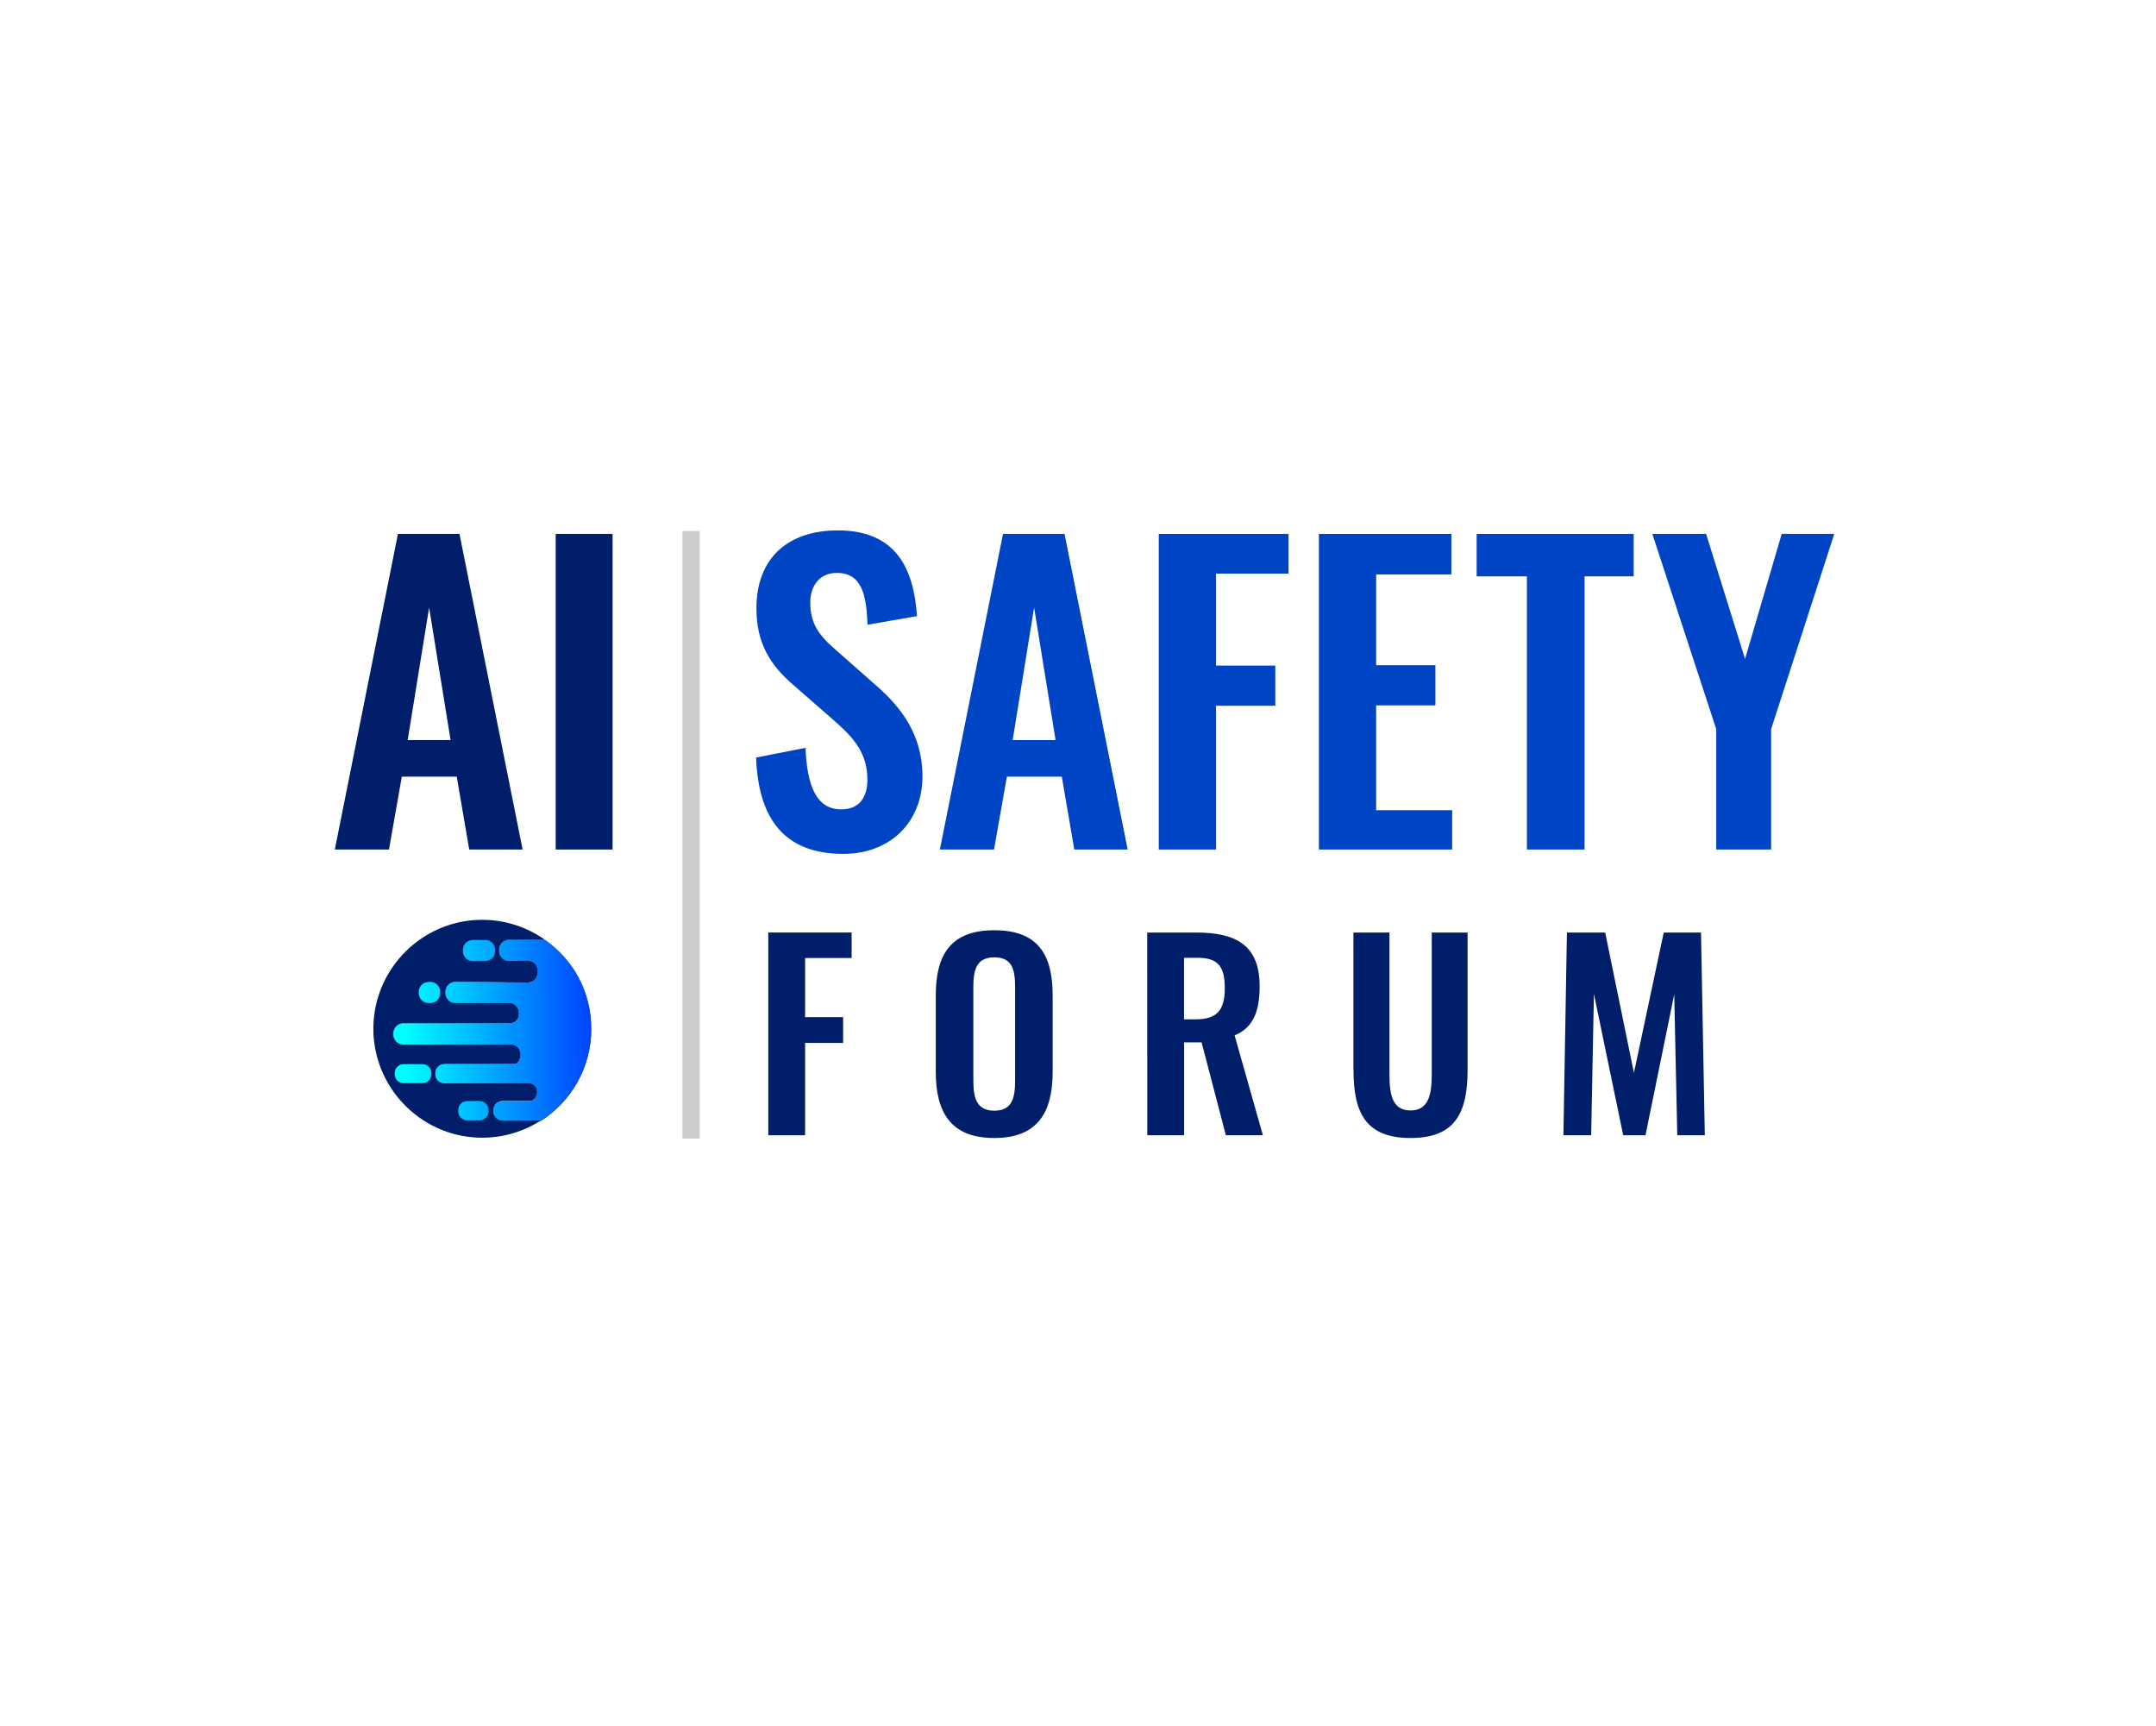
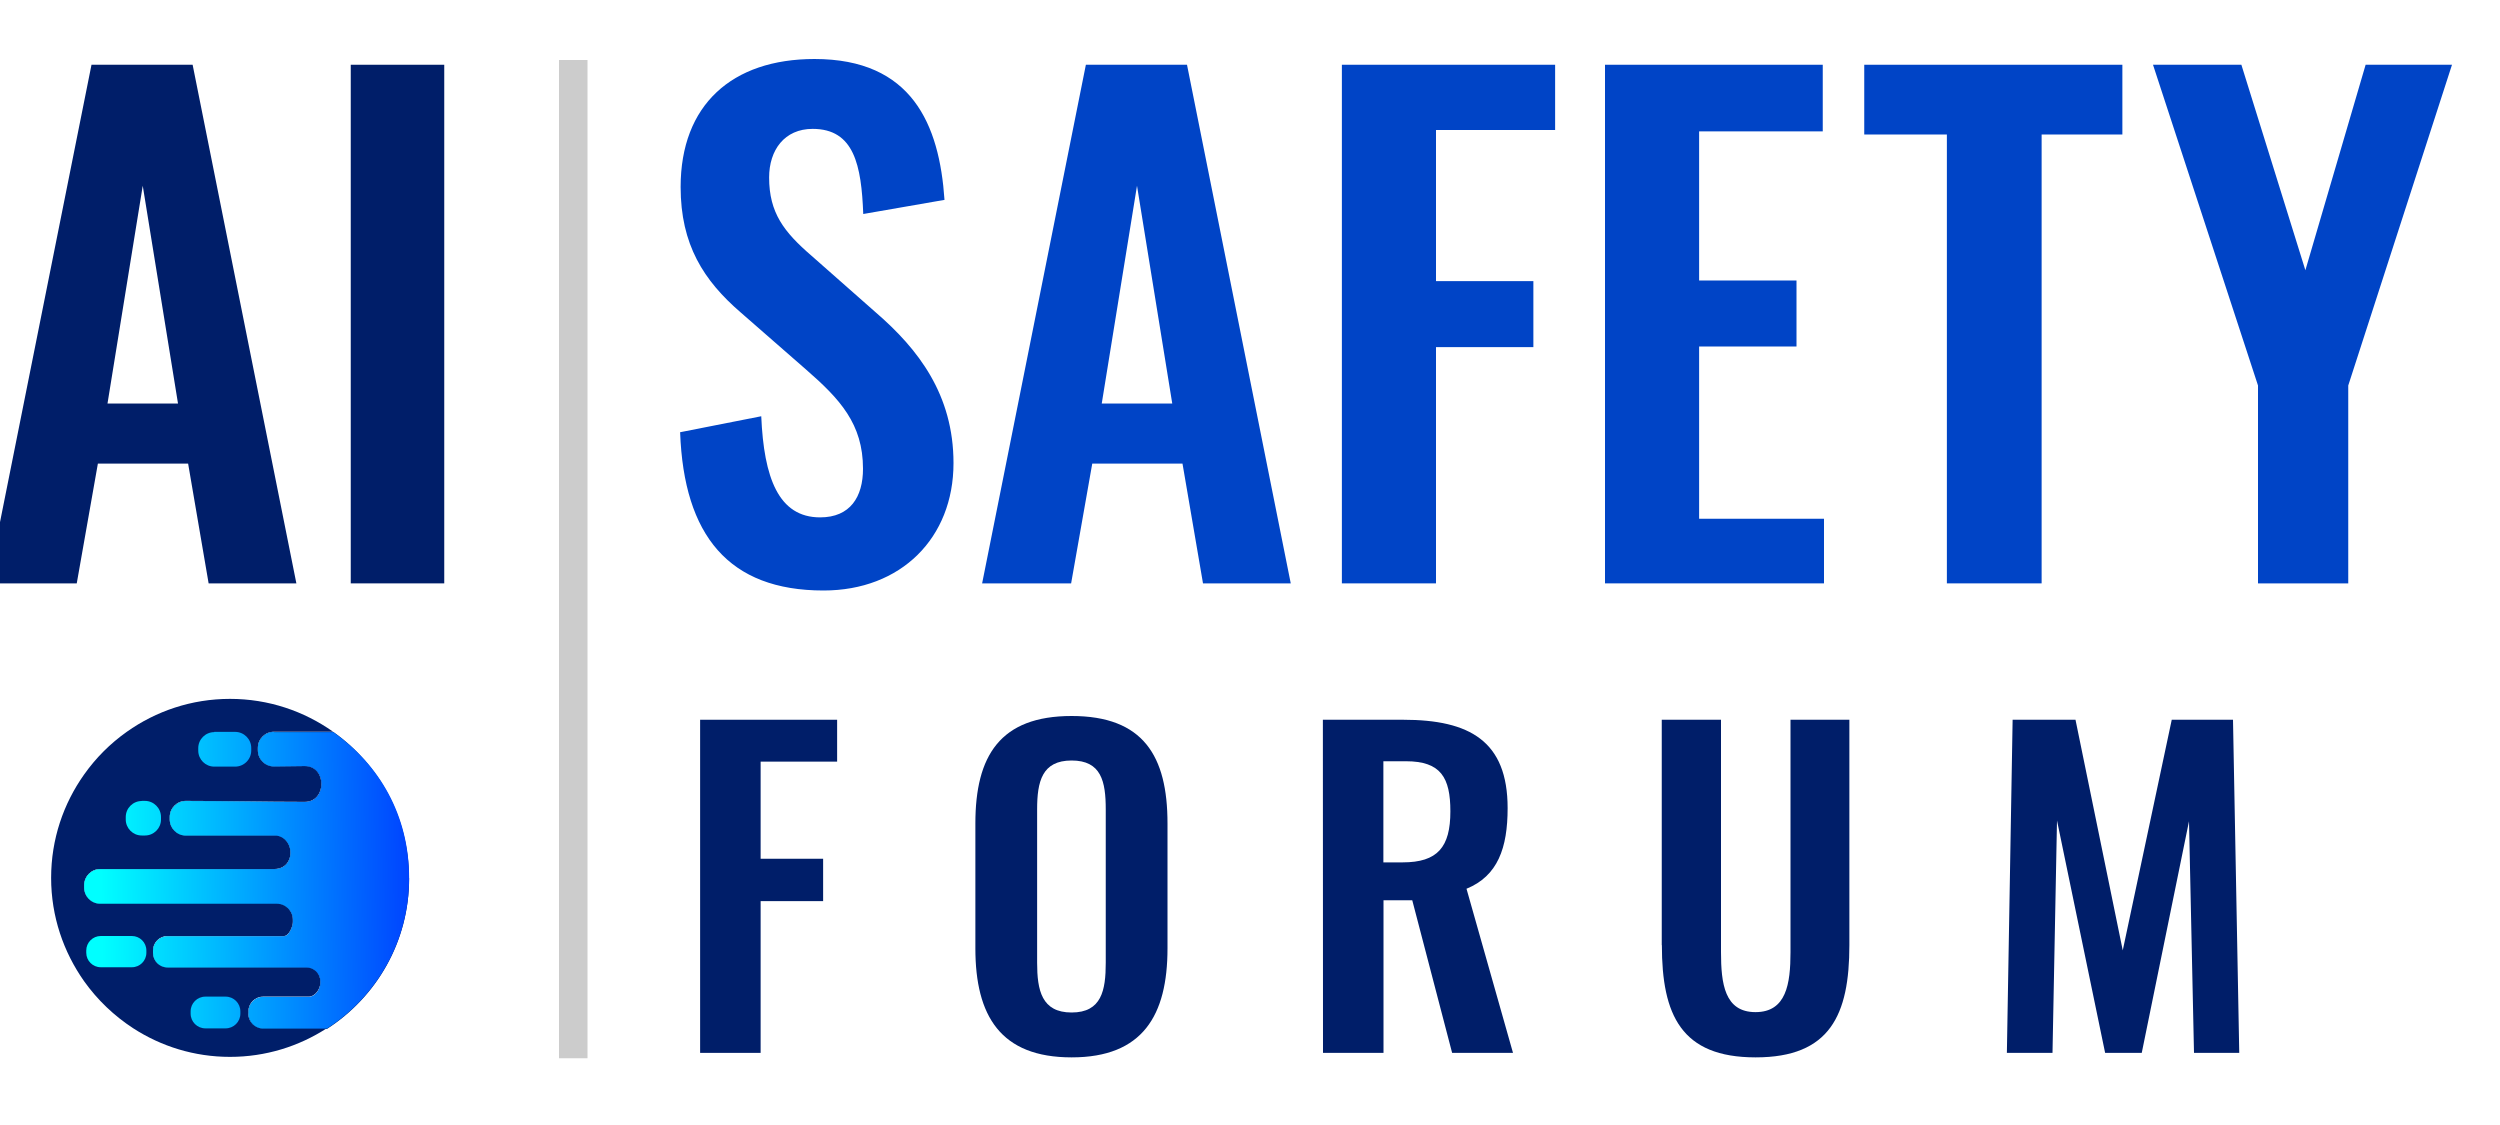
- <svg xmlns="http://www.w3.org/2000/svg" version="1.1" viewBox="0 0 283.46 226.77">
+ <svg xmlns="http://www.w3.org/2000/svg" version="1.1" viewBox="45 65 200 90">
  <defs>
    <style>
      .cls-1 {
        fill: none;
      }

      .cls-2 {
        fill: #001e69;
      }

      .cls-3 {
        fill: url(#linear-gradient-5);
      }

      .cls-4 {
        fill: url(#linear-gradient-4);
      }

      .cls-5 {
        fill: url(#linear-gradient-3);
      }

      .cls-6 {
        fill: url(#linear-gradient-2);
      }

      .cls-7 {
        fill: url(#linear-gradient);
      }

      .cls-8 {
        fill: #ccc;
      }

      .cls-9 {
        clip-path: url(#clippath-1);
      }

      .cls-10 {
        clip-path: url(#clippath-3);
      }

      .cls-11 {
        clip-path: url(#clippath-4);
      }

      .cls-12 {
        clip-path: url(#clippath-2);
      }

      .cls-13 {
        fill: #0044c6;
      }

      .cls-14 {
        clip-path: url(#clippath);
      }
    </style>
    <clipPath id="clippath">
      <path class="cls-1" d="M62.14,123.55h1.67c.71,0,1.29.58,1.29,1.29v.2c0,.71-.58,1.29-1.29,1.29h-1.67c-.71,0-1.28-.58-1.28-1.28v-.2c0-.71.58-1.28,1.28-1.28Z" />
    </clipPath>
    <linearGradient id="linear-gradient" x1="0" y1="226.77" x2="1" y2="226.77" gradientTransform="translate(86.46 7741.74) rotate(180) scale(33.59)" gradientUnits="userSpaceOnUse">
      <stop offset="0" stop-color="blue" />
      <stop offset="1" stop-color="aqua" />
    </linearGradient>
    <clipPath id="clippath-1">
      <path class="cls-1" d="M56.34,129.07h.25c.71,0,1.29.58,1.29,1.29v.2c0,.71-.58,1.28-1.28,1.28h-.26c-.71,0-1.28-.58-1.28-1.28v-.2c0-.71.58-1.28,1.28-1.28Z" />
    </clipPath>
    <linearGradient id="linear-gradient-2" x1="0" y1="226.77" x2="1" y2="226.77" gradientTransform="translate(86.55 7747.26) rotate(180) scale(33.59)" gradientUnits="userSpaceOnUse">
      <stop offset="0" stop-color="blue" />
      <stop offset="1" stop-color="aqua" />
    </linearGradient>
    <clipPath id="clippath-2">
      <path class="cls-1" d="M53.06,139.88h2.49c.64,0,1.16.52,1.16,1.16v.18c0,.64-.52,1.16-1.16,1.16h-2.49c-.64,0-1.16-.52-1.16-1.16v-.18c0-.64.52-1.16,1.16-1.16Z" />
    </clipPath>
    <linearGradient id="linear-gradient-3" x1="0" y1="226.77" x2="1" y2="226.77" gradientTransform="translate(86.71 7758.16) rotate(-180) scale(33.59)" gradientUnits="userSpaceOnUse">
      <stop offset="0" stop-color="blue" />
      <stop offset="1" stop-color="aqua" />
    </linearGradient>
    <clipPath id="clippath-3">
      <rect class="cls-1" x="60.25" y="144.73" width="3.98" height="2.54" rx="1.18" ry="1.18" />
    </clipPath>
    <linearGradient id="linear-gradient-4" x1="0" y1="226.77" x2="1" y2="226.77" gradientTransform="translate(86.79 7762.81) rotate(180) scale(33.59)" gradientUnits="userSpaceOnUse">
      <stop offset="0" stop-color="blue" />
      <stop offset="1" stop-color="aqua" />
    </linearGradient>
    <clipPath id="clippath-4">
      <path class="cls-1" d="M66.92,123.55c-.71,0-1.29.58-1.29,1.28v.2c0,.71.58,1.29,1.29,1.29.81,0,1.64-.03,2.47-.03,1.78,0,1.77,2.87,0,2.87-3.17,0-6.34-.08-9.52-.08-.71,0-1.29.58-1.29,1.28v.2c0,.71.58,1.29,1.29,1.29h7.27c1.49.24,1.51,2.68-.2,2.68h-13.92c-.71,0-1.29.58-1.29,1.28v.2c0,.71.58,1.29,1.29,1.29,4.71,0,9.42,0,14.13,0,.71,0,1.28.58,1.28,1.28v.2c0,.36-.32,1.12-.71,1.12h-9.32c-.64,0-1.16.52-1.16,1.16v.18c0,.64.52,1.16,1.16,1.16h11.12c.61,0,1.11.5,1.11,1.1v.17c0,.48-.42,1.08-.92,1.08h-3.65c-.65,0-1.18.53-1.18,1.18v.18c0,.65.53,1.18,1.18,1.18h5.09c3.96-2.55,6.58-6.98,6.58-12.04s-2.4-9.09-6.06-11.68h-4.74Z" />
    </clipPath>
    <linearGradient id="linear-gradient-5" x1="0" y1="226.77" x2="1" y2="226.77" gradientTransform="translate(86.62 7752.21) rotate(180) scale(33.59)" gradientUnits="userSpaceOnUse">
      <stop offset="0" stop-color="blue" />
      <stop offset="1" stop-color="aqua" />
    </linearGradient>
  </defs>
  <g>
    <g id="Layer_1">
      <path class="cls-2" d="M52.32,70.18h8.09l8.3,41.49h-7.02l-1.64-9.58h-7.22l-1.69,9.58h-7.12M59.24,97.28l-2.82-17.42-2.82,17.42h5.63Z" />
      <rect class="cls-2" x="73.06" y="70.18" width="7.48" height="41.49" />
      <g>
        <path class="cls-13" d="M99.4,99.58l6.5-1.28c.21,4.92,1.38,8.09,4.71,8.09,2.41,0,3.43-1.64,3.43-3.89,0-3.59-1.85-5.58-4.56-7.94l-5.22-4.56c-2.97-2.56-4.81-5.43-4.81-10.04,0-6.56,4.1-10.24,10.71-10.24,7.79,0,9.99,5.22,10.4,11.27l-6.5,1.13c-.15-3.89-.72-6.81-4.05-6.81-2.25,0-3.48,1.69-3.48,3.89,0,2.82,1.18,4.35,3.38,6.25l5.17,4.56c3.38,2.92,6.2,6.56,6.2,12.04,0,5.99-4.2,10.19-10.4,10.19-7.58,0-11.17-4.4-11.47-12.65" />
        <path class="cls-13" d="M131.87,70.18h8.09l8.3,41.49h-7.02l-1.64-9.58h-7.22l-1.69,9.58h-7.12M138.78,97.28l-2.82-17.42-2.82,17.42h5.63Z" />
        <polyline class="cls-13" points="152.35 70.18 169.41 70.18 169.41 75.4 159.88 75.4 159.88 87.49 167.67 87.49 167.67 92.77 159.88 92.77 159.88 111.67 152.35 111.67" />
        <polyline class="cls-13" points="173.4 70.18 190.82 70.18 190.82 75.51 180.93 75.51 180.93 87.44 188.72 87.44 188.72 92.72 180.93 92.72 180.93 106.5 190.92 106.5 190.92 111.67 173.4 111.67" />
        <polyline class="cls-13" points="200.75 75.76 194.14 75.76 194.14 70.18 214.79 70.18 214.79 75.76 208.33 75.76 208.33 111.67 200.75 111.67" />
        <polyline class="cls-13" points="225.64 95.84 217.24 70.18 224.31 70.18 229.43 86.62 234.25 70.18 241.16 70.18 232.86 95.84 232.86 111.67 225.64 111.67" />
        <polyline class="cls-2" points="101.01 122.58 111.97 122.58 111.97 125.93 105.85 125.93 105.85 133.7 110.85 133.7 110.85 137.09 105.85 137.09 105.85 149.23 101.01 149.23" />
        <path class="cls-2" d="M123.03,140.87v-10c0-5.4,1.97-8.59,7.7-8.59s7.67,3.19,7.67,8.59v10c0,5.36-1.98,8.72-7.67,8.72s-7.7-3.32-7.7-8.72M133.46,142.02v-12.27c0-2.24-.36-3.91-2.73-3.91s-2.76,1.68-2.76,3.91v12.27c0,2.2.36,3.98,2.76,3.98s2.73-1.78,2.73-3.98" />
        <path class="cls-2" d="M150.83,122.58h6.42c5.33,0,8.36,1.71,8.36,7.07,0,3.19-.79,5.43-3.29,6.45l3.72,13.13h-4.87l-3.19-12.21h-2.3v12.21h-4.84M157.21,133.99c2.8,0,3.82-1.22,3.82-4.08,0-2.7-.76-4.01-3.55-4.01h-1.81v8.09h1.55Z" />
        <path class="cls-2" d="M177.94,140.61v-18.03h4.74v18.59c0,2.53.29,4.8,2.76,4.8s2.8-2.27,2.8-4.8v-18.59h4.71v18.03c0,5.59-1.55,8.98-7.5,8.98s-7.5-3.39-7.5-8.98" />
        <polyline class="cls-2" points="206.01 122.58 211.04 122.58 214.82 141.03 218.74 122.58 223.64 122.58 224.14 149.23 220.52 149.23 220.12 130.7 216.34 149.23 213.41 149.23 209.56 130.64 209.2 149.23 205.55 149.23" />
        <path class="cls-2" d="M64.87,146.09v-.18c0-.65.53-1.18,1.18-1.18h3.65c.5,0,.92-.6.92-1.08v-.17c0-.61-.5-1.1-1.1-1.1h-11.12c-.64,0-1.16-.52-1.16-1.16v-.18c0-.64.52-1.16,1.16-1.16h9.32c.39,0,.71-.76.71-1.11v-.2c0-.71-.58-1.29-1.28-1.29-4.71,0-9.42.01-14.13.01-.71,0-1.28-.58-1.28-1.29v-.2c0-.71.58-1.28,1.28-1.28h13.92c1.71,0,1.69-2.44.2-2.69h-7.28c-.71,0-1.28-.58-1.28-1.28v-.2c0-.71.58-1.28,1.28-1.28,3.18,0,6.35.08,9.52.08,1.77,0,1.78-2.87,0-2.87-.82,0-1.65.03-2.47.03-.71,0-1.28-.58-1.28-1.29v-.2c0-.71.58-1.28,1.28-1.28h4.74s0,0,0,0c-2.33-1.65-5.17-2.63-8.25-2.63s-5.92.98-8.25,2.63c-1.33.94-2.48,2.09-3.42,3.42-1.66,2.34-2.64,5.18-2.64,8.27s.99,5.93,2.64,8.27c1.06,1.49,2.4,2.77,3.94,3.77,2.23,1.44,4.88,2.28,7.73,2.28s5.5-.84,7.73-2.28h-5.09c-.65,0-1.18-.53-1.18-1.18" />
      </g>
      <g class="cls-14">
        <rect class="cls-7" x="60.83" y="123.52" width="4.28" height="2.83" transform="translate(-1.91 .98) rotate(-.88)" />
      </g>
      <g class="cls-9">
        <rect class="cls-6" x="55.03" y="129.05" width="2.87" height="2.81" transform="translate(-1.99 .88) rotate(-.88)" />
      </g>
      <g class="cls-12">
        <rect class="cls-5" x="51.87" y="139.84" width="4.85" height="2.57" transform="translate(-2.15 .85) rotate(-.88)" />
      </g>
      <g class="cls-10">
        <rect class="cls-4" x="60.23" y="144.7" width="4.02" height="2.6" transform="translate(-2.23 .97) rotate(-.88)" />
      </g>
      <path class="cls-2" d="M77.72,135.23c0-4.83-2.4-9.09-6.06-11.68h-4.74c-.71,0-1.28.58-1.28,1.29v.2c0,.71.58,1.29,1.28,1.29.81,0,1.64-.03,2.47-.03,1.78,0,1.77,2.87,0,2.87-3.17,0-6.34-.08-9.52-.08-.71,0-1.28.58-1.28,1.28v.2c0,.71.58,1.29,1.28,1.29h7.28c1.49.24,1.51,2.68-.2,2.68h-13.92c-.71,0-1.28.58-1.28,1.29v.2c0,.71.58,1.29,1.28,1.29,4.71,0,9.42,0,14.13,0,.71,0,1.28.58,1.28,1.28v.2c0,.36-.32,1.12-.71,1.12h-9.32c-.64,0-1.16.52-1.16,1.16v.18c0,.64.52,1.16,1.16,1.16h11.12c.61,0,1.1.5,1.1,1.11v.17c0,.48-.42,1.08-.92,1.08h-3.65c-.65,0-1.18.53-1.18,1.18v.18c0,.65.53,1.18,1.18,1.18h5.09c3.96-2.55,6.58-6.98,6.58-12.04" />
      <g class="cls-11">
        <rect class="cls-3" x="51.55" y="123.35" width="26.35" height="24.12" transform="translate(-2.07 1.01) rotate(-.88)" />
      </g>
      <rect class="cls-8" x="89.72" y="69.8" width="2.28" height="79.86" />
    </g>
  </g>
</svg>
